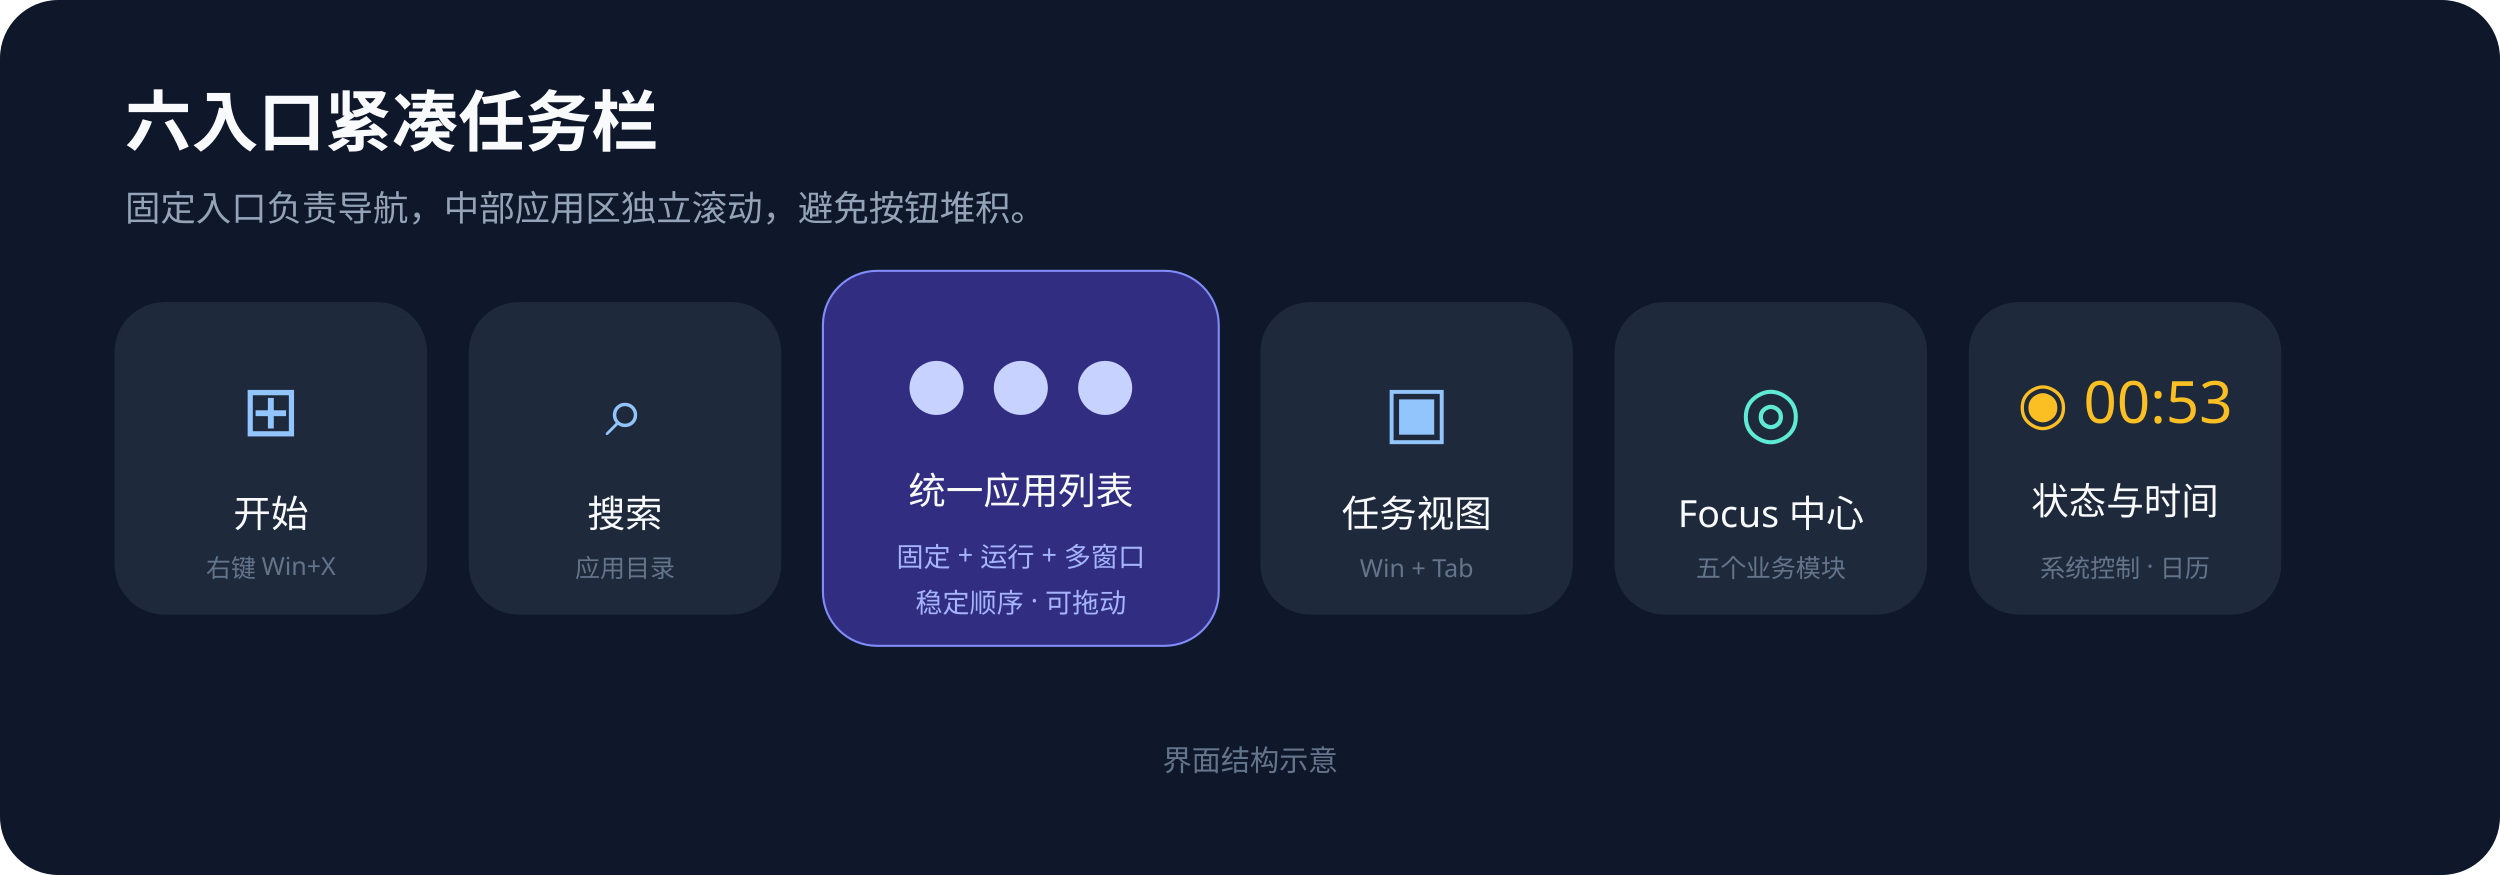
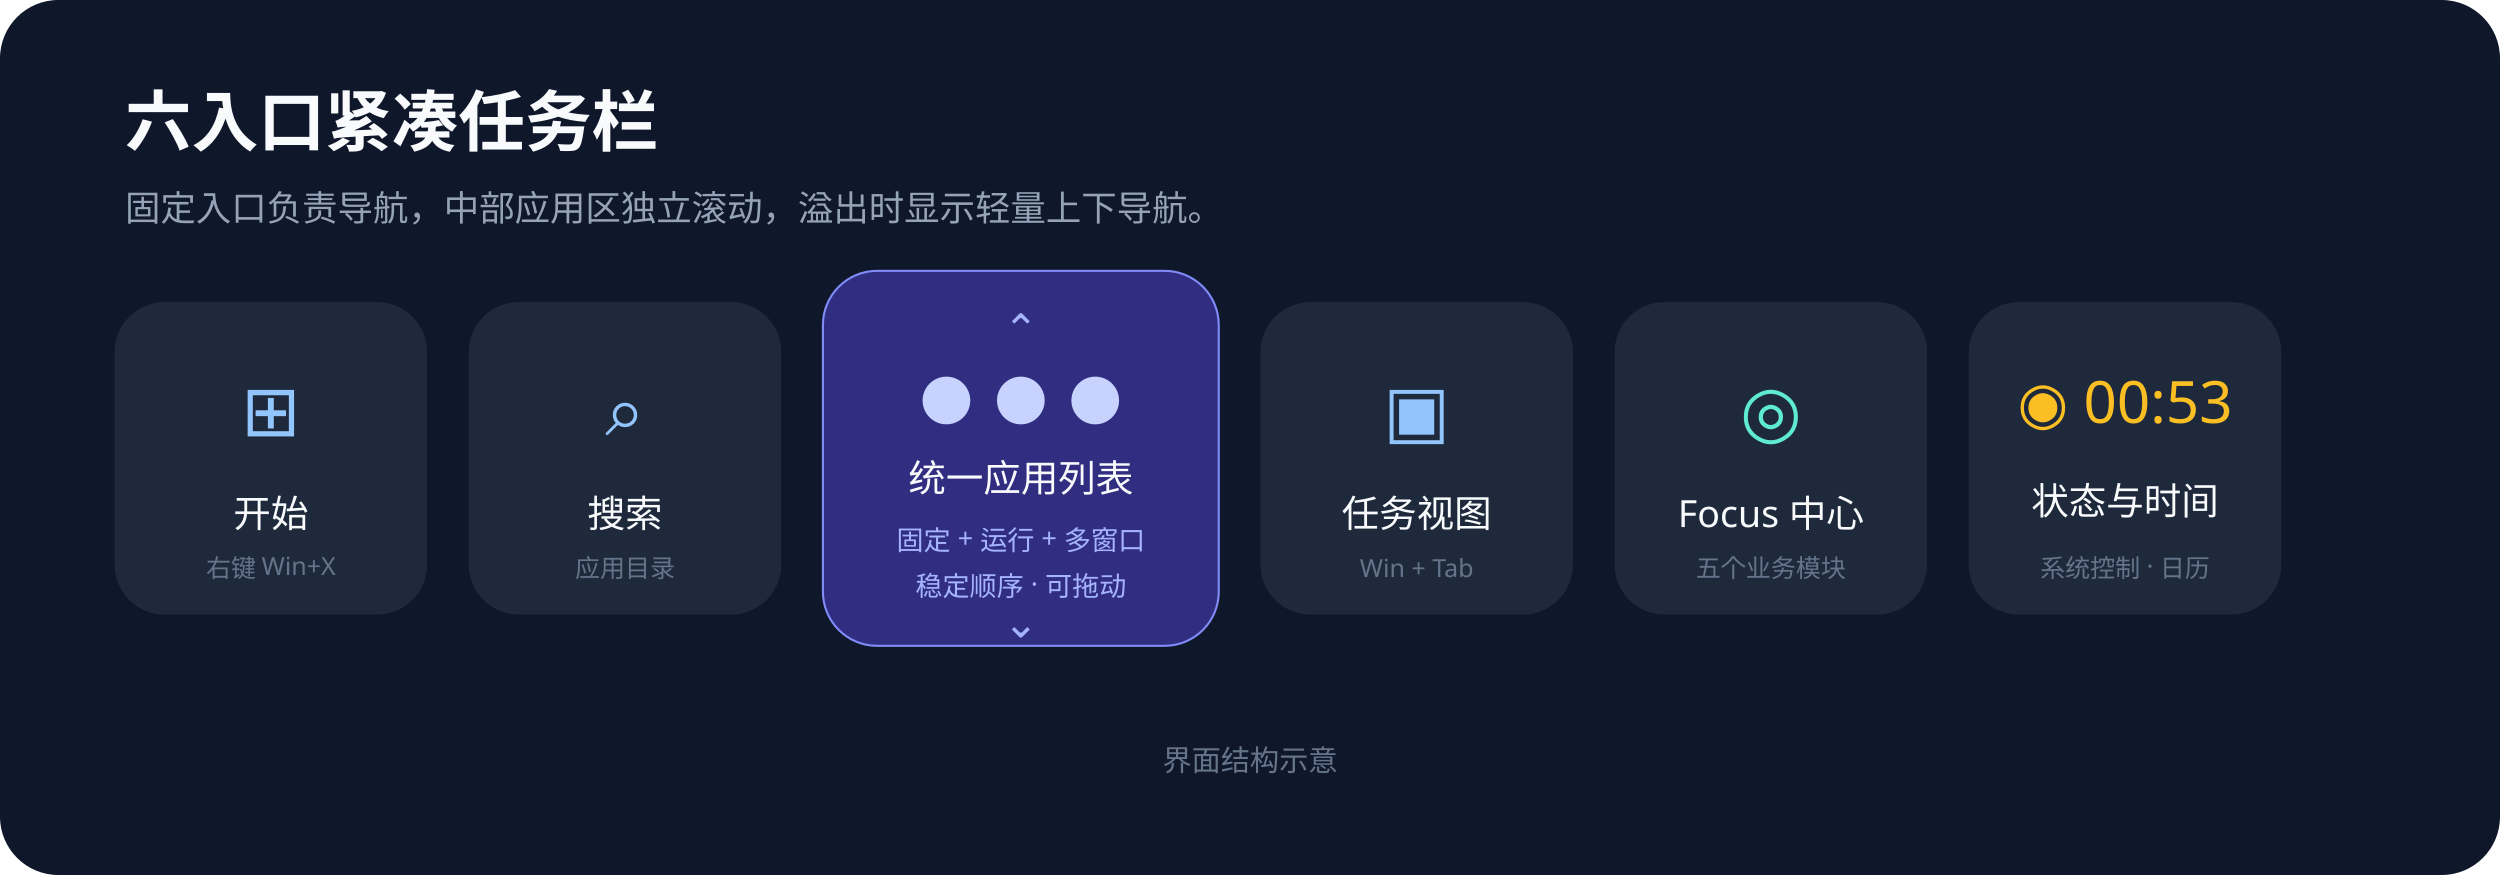
<svg xmlns="http://www.w3.org/2000/svg" width="1200" height="420" viewBox="0 0 1200 420">
  <rect width="1200" height="420" rx="28" fill="#0f172a" />
  <text x="60" y="70" fill="#f8fafc" font-size="32" font-family="Segoe UI, Microsoft YaHei" font-weight="700">六入口紧凑任务栏</text>
-   <text x="60" y="106" fill="#94a3b8" font-size="17" font-family="Segoe UI, Microsoft YaHei">固定入口负责导航，中部应用区独立滚动，避免按钮堆积。</text>
+   <text x="60" y="106" fill="#94a3b8" font-size="17" font-family="Segoe UI, Microsoft YaHei">固定入口负责导航，中部应用区独立滚动，溢出时显示轻量上下导航。</text>
  <g font-family="Segoe UI, Microsoft YaHei" text-anchor="middle">
    <g transform="translate(55 145)">
      <rect width="150" height="150" rx="24" fill="#1e293b" />
      <text x="75" y="64" fill="#93c5fd" font-size="34">⊞</text>
      <text x="75" y="108" fill="#f8fafc" font-size="18">开始</text>
      <text x="75" y="132" fill="#64748b" font-size="12">右键 Win+X</text>
    </g>
    <g transform="translate(225 145)">
      <rect width="150" height="150" rx="24" fill="#1e293b" />
      <text x="75" y="64" fill="#93c5fd" font-size="34">⌕</text>
      <text x="75" y="108" fill="#f8fafc" font-size="18">搜索</text>
      <text x="75" y="132" fill="#64748b" font-size="12">应用目录</text>
    </g>
    <g transform="translate(395 130)">
      <rect width="190" height="180" rx="26" fill="#312e81" stroke="#818cf8" />
-       <text x="95" y="65" fill="#c7d2fe" font-size="34">● ● ●</text>
-       <text x="95" y="112" fill="#f8fafc" font-size="18">统一应用列表</text>
-       <text x="95" y="142" fill="#a5b4fc" font-size="13">固定 + 运行 + 多窗口</text>
-       <text x="95" y="164" fill="#a5b4fc" font-size="13">稳定顺序 · 可拖动</text>
+       <text x="95" y="35" fill="#a5b4fc" font-size="20">⌃</text>
+       <text x="95" y="70" fill="#c7d2fe" font-size="30">● ● ●</text>
+       <text x="95" y="106" fill="#f8fafc" font-size="18">统一应用列表</text>
+       <text x="95" y="134" fill="#a5b4fc" font-size="13">固定 + 运行 + 多窗口</text>
+       <text x="95" y="156" fill="#a5b4fc" font-size="13">稳定顺序 · 可拖动</text>
+       <text x="95" y="176" fill="#a5b4fc" font-size="20">⌄</text>
    </g>
    <g transform="translate(605 145)">
      <rect width="150" height="150" rx="24" fill="#1e293b" />
      <text x="75" y="64" fill="#93c5fd" font-size="34">▣</text>
      <text x="75" y="108" fill="#f8fafc" font-size="18">任务视图</text>
      <text x="75" y="132" fill="#64748b" font-size="12">Win + Tab</text>
    </g>
    <g transform="translate(775 145)">
      <rect width="150" height="150" rx="24" fill="#1e293b" />
      <text x="75" y="64" fill="#5eead4" font-size="34">◎</text>
      <text x="75" y="108" fill="#f8fafc" font-size="18">Focus 中心</text>
      <text x="75" y="132" fill="#64748b" font-size="12">五个业务模块</text>
    </g>
    <g transform="translate(945 145)">
      <rect width="150" height="150" rx="24" fill="#1e293b" />
      <text x="75" y="58" fill="#fbbf24" font-size="28">◉ 00:53</text>
      <text x="75" y="102" fill="#f8fafc" font-size="18">状态与时间</text>
      <text x="75" y="132" fill="#64748b" font-size="12">系统控制 · 日历</text>
    </g>
  </g>
  <text x="600" y="370" text-anchor="middle" fill="#64748b" font-size="14" font-family="Segoe UI, Microsoft YaHei">界面结构示意</text>
</svg>
